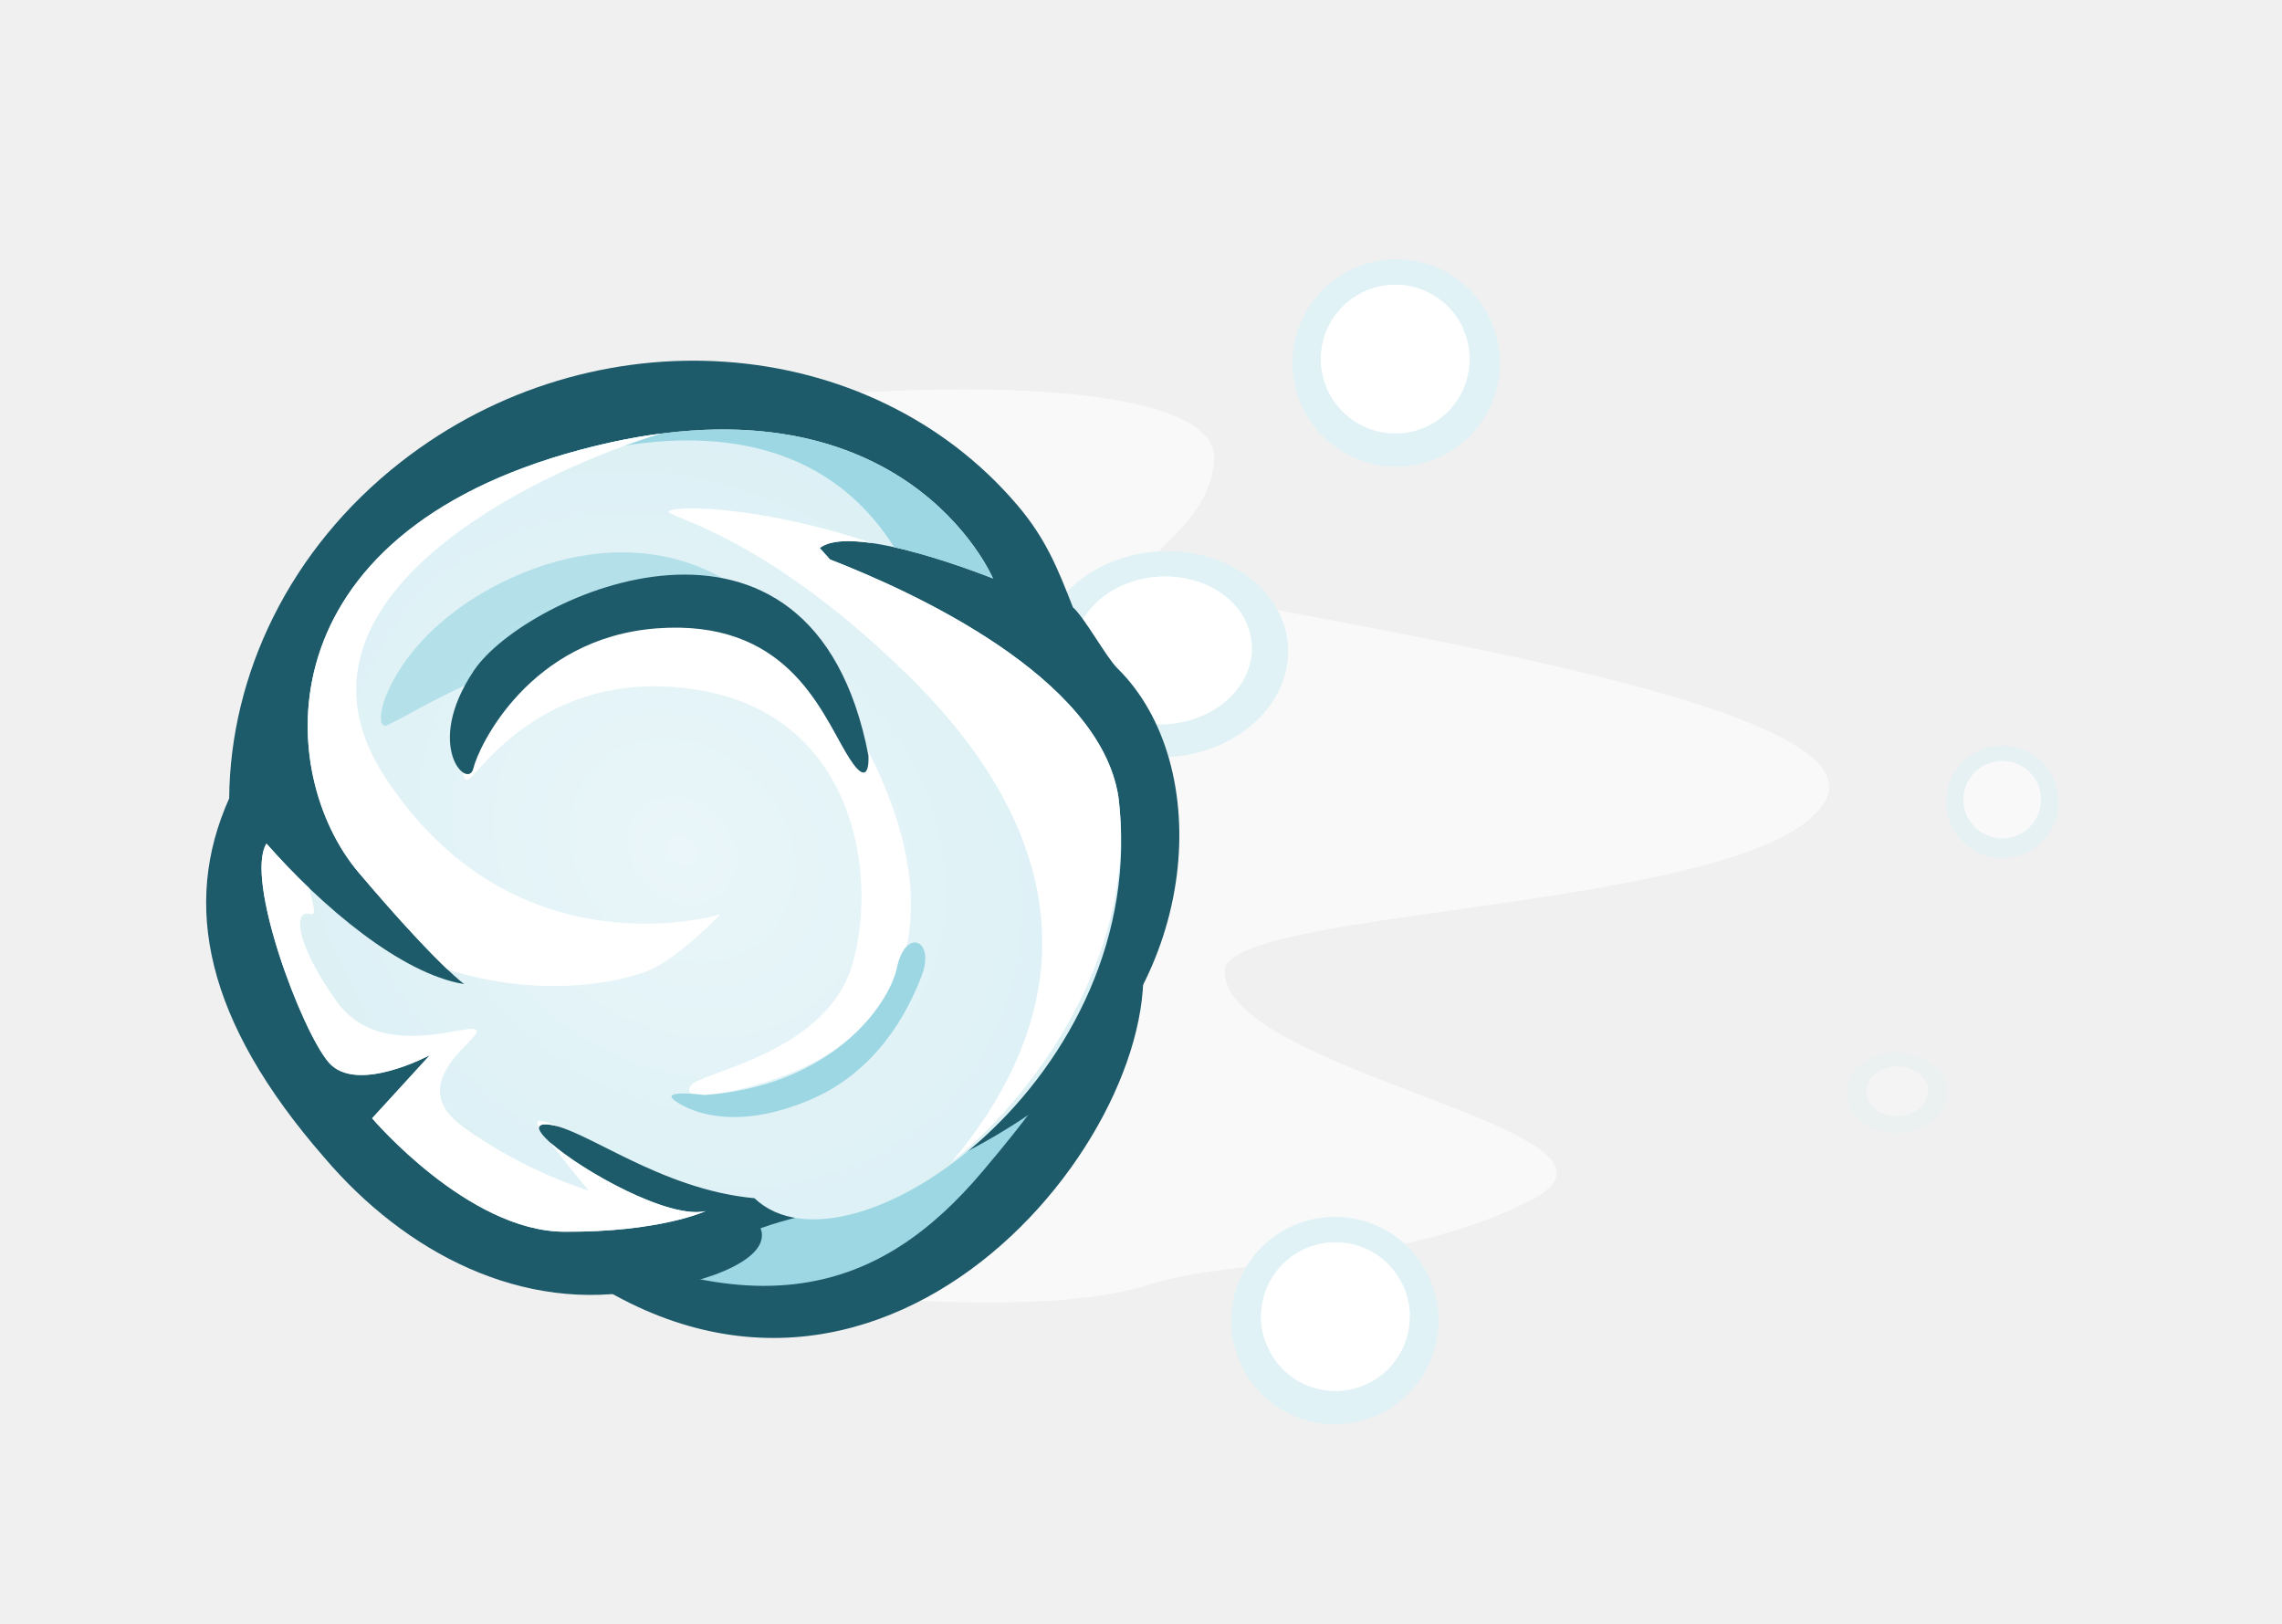
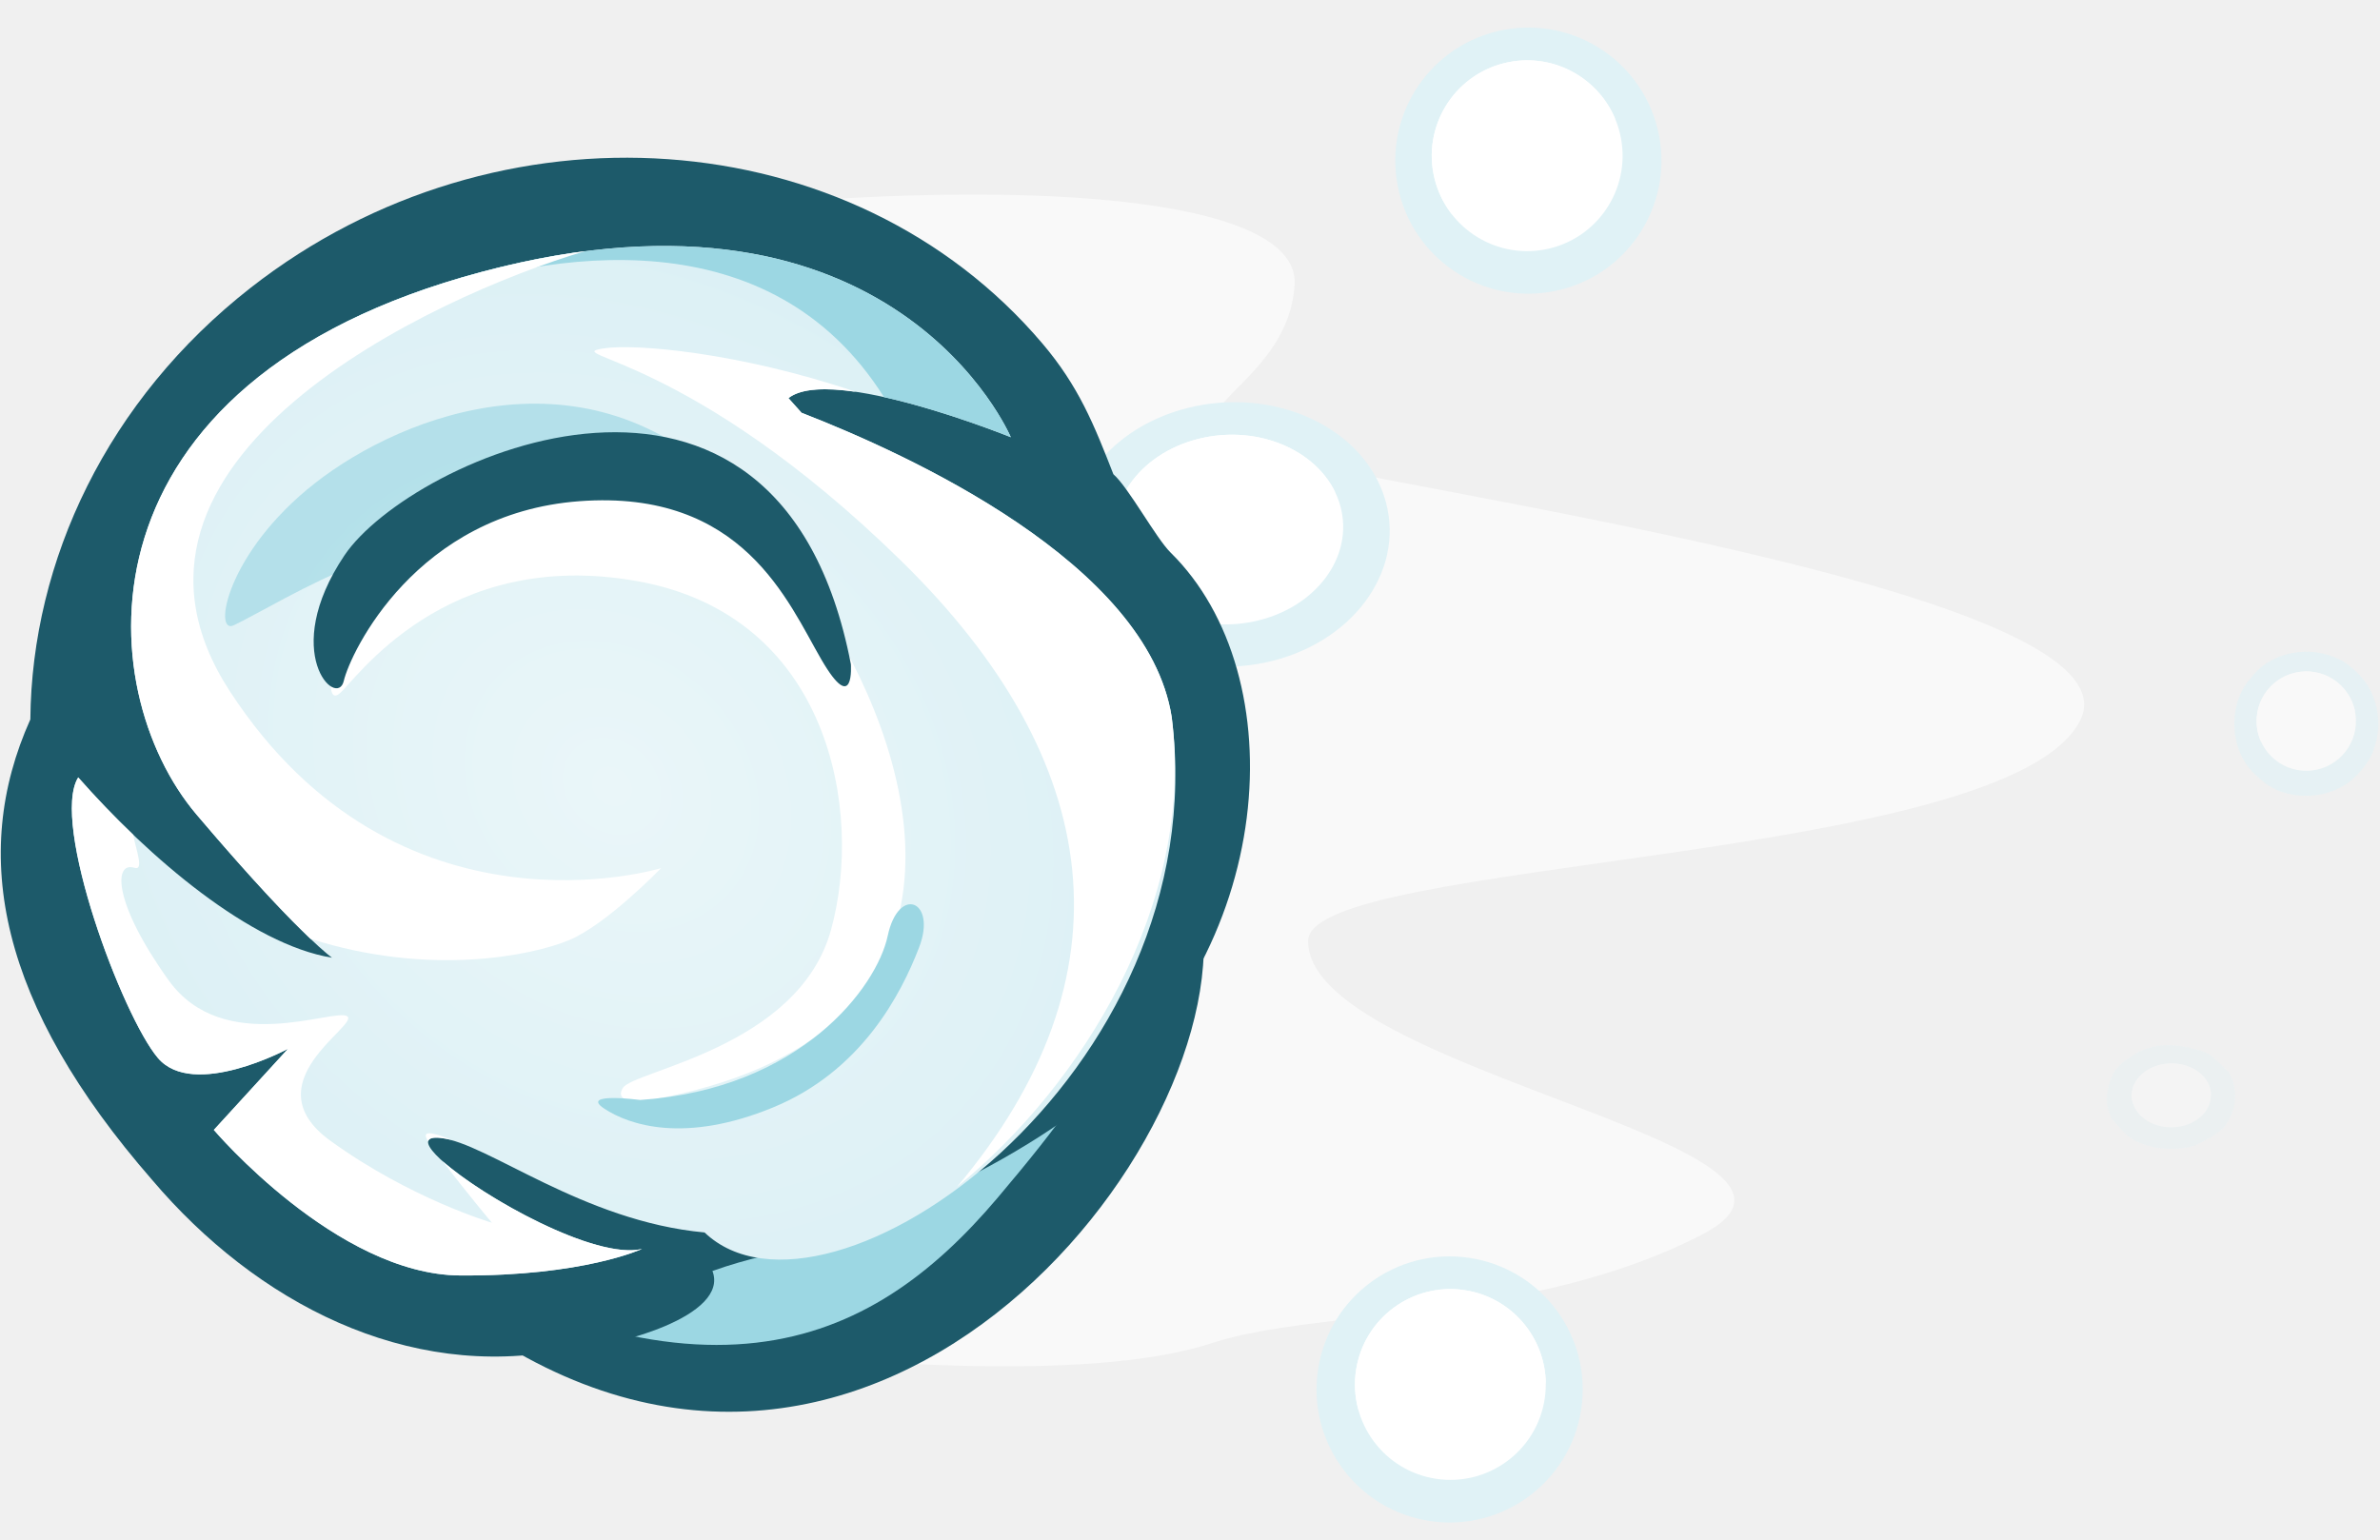
- <svg xmlns="http://www.w3.org/2000/svg" width="544" height="387" viewBox="0 0 544 387" fill="none">
-   <path opacity="0.6" d="M165.873 97.175C231.77 88.938 290.459 92.027 289.43 109.53C288.4 127.034 267.734 132.484 275.971 138.662C284.208 144.84 448.601 164.58 435.289 190.57C421.677 217.147 292.169 216.083 291.946 231.403C291.59 255.789 396.981 269.551 365.063 286.025C333.144 302.499 293.845 299.67 273.985 306.191C250.512 313.899 202.94 309.28 183.377 307.221C163.814 305.162 120.569 232.058 127.776 203.228C134.984 174.398 165.873 97.175 165.873 97.175Z" fill="white" />
-   <g opacity="0.6">
-     <path d="M476.184 177.792C472.577 178.066 469.03 179.783 466.919 182.757C465.287 184.516 464.351 186.933 464.062 189.319C463.544 193.355 464.765 197.721 467.773 200.507C469.317 202.037 471.114 203.355 473.251 203.933C477.356 205.152 482.078 204.432 485.494 201.809C487.427 200.094 489.233 198.075 489.975 195.524C491.26 191.737 490.785 187.374 488.709 183.973C487.538 182.217 485.925 180.692 484.18 179.527C481.757 178.202 478.953 177.515 476.184 177.792Z" fill="#E0F2F6" />
-     <path d="M486.534 190.436C486.644 195.531 482.602 199.75 477.507 199.859C472.413 199.968 468.194 195.927 468.085 190.832C467.975 185.738 472.017 181.519 477.112 181.41C482.206 181.3 486.425 185.342 486.534 190.436Z" fill="white" />
-     <path d="M477.116 181.406C472.021 181.515 467.975 185.738 468.085 190.833C468.114 192.203 468.445 193.491 469.006 194.649C468.926 194.192 468.88 193.716 468.869 193.239C468.76 188.144 472.796 183.931 477.89 183.822C481.616 183.742 484.872 185.879 486.396 189.027C485.62 184.618 481.73 181.307 477.116 181.406Z" fill="white" />
+ <svg xmlns="http://www.w3.org/2000/svg" width="442" height="286" viewBox="0 0 442 286" fill="none">
+   <g clip-path="url(#clip0_799_1021)">
+     <path opacity="0.6" d="M116.873 40.493C182.77 32.256 241.459 35.345 240.43 52.849C239.4 70.353 218.734 75.802 226.971 81.98C235.208 88.158 399.601 107.898 386.289 133.889C372.677 160.465 243.169 159.402 242.946 174.721C242.59 199.107 347.981 212.869 316.063 229.344C284.144 245.818 244.845 242.989 224.985 249.51C201.512 257.217 153.94 252.599 134.377 250.539C114.814 248.48 71.569 175.376 78.776 146.546C85.984 117.716 116.873 40.493 116.873 40.493Z" fill="white" />
+     <g opacity="0.6">
+       <path d="M427.184 121.11C423.577 121.385 420.03 123.102 417.919 126.076C416.287 127.835 415.351 130.251 415.062 132.637C414.544 136.673 415.765 141.039 418.773 143.826C420.317 145.356 422.114 146.674 424.251 147.252C428.356 148.47 433.078 147.75 436.494 145.127C438.427 143.413 440.233 141.393 440.975 138.842C442.26 135.056 441.785 130.692 439.709 127.291C438.538 125.535 436.925 124.01 435.18 122.846C432.757 121.521 429.953 120.833 427.184 121.11Z" fill="#E0F2F6" />
+       <path d="M437.534 133.755C437.644 138.849 433.602 143.068 428.507 143.177C423.413 143.287 419.194 139.245 419.085 134.151C418.975 129.056 423.017 124.837 428.112 124.728C433.206 124.619 437.425 128.66 437.534 133.755Z" fill="white" />
+       <path d="M428.116 124.724C423.021 124.833 418.975 129.056 419.085 134.151C419.114 135.521 419.445 136.81 420.006 137.967C419.926 137.511 419.88 137.035 419.869 136.557C419.76 131.462 423.796 127.25 428.89 127.141C432.616 127.061 435.872 129.198 437.396 132.345C436.62 127.937 432.73 124.625 428.116 124.724Z" fill="white" />
+     </g>
+     <path d="M307.855 23.997C311.08 37.26 302.943 50.626 289.68 53.852C276.417 57.077 263.05 48.94 259.825 35.677C256.599 22.414 264.736 9.047 277.999 5.822C291.262 2.596 304.629 10.733 307.855 23.997Z" fill="#E0F2F6" />
+     <path d="M300.837 24.742C303.149 34.252 297.315 43.835 287.806 46.148C278.296 48.46 268.713 42.626 266.4 33.117C264.088 23.607 269.922 14.024 279.431 11.711C288.941 9.399 298.524 15.233 300.837 24.742Z" fill="white" />
+     <path d="M279.44 11.705C269.93 14.018 264.09 23.612 266.402 33.121C267.024 35.679 268.178 37.958 269.709 39.897C269.37 39.074 269.086 38.2 268.869 37.309C266.557 27.799 272.382 18.23 281.892 15.917C288.845 14.226 295.835 16.887 299.997 22.159C296.718 14.213 288.051 9.611 279.44 11.705Z" fill="white" />
+     <path d="M293.654 261.783C291.618 275.28 279.027 284.571 265.53 282.535C252.033 280.5 242.741 267.908 244.777 254.411C246.813 240.914 259.404 231.623 272.901 233.659C286.398 235.694 295.69 248.286 293.654 261.783Z" fill="#E0F2F6" />
+     <path d="M286.876 259.817C285.416 269.494 276.388 276.156 266.711 274.696C257.034 273.237 250.372 264.209 251.832 254.532C253.291 244.855 262.319 238.193 271.997 239.652C281.674 241.112 288.335 250.14 286.876 259.817Z" fill="white" />
+     <path d="M272.007 239.648C262.33 238.188 253.292 244.857 251.833 254.535C251.44 257.137 251.645 259.683 252.328 262.057C252.326 261.167 252.394 260.251 252.531 259.344C253.99 249.667 263.005 243.015 272.682 244.475C279.758 245.542 285.221 250.651 287.077 257.106C287.05 248.51 280.77 240.97 272.007 239.648Z" fill="white" />
+     <g opacity="0.3">
+       <path d="M403.658 194.194C401.019 194.013 398.235 194.556 396.235 195.998C394.702 196.951 393.148 197.975 392.462 199.487C391.092 202.122 390.836 205.243 392.2 207.877C393.474 209.176 394.516 210.665 396.148 211.684C399.417 213.483 403.808 213.884 407.539 212.821C409.45 211.928 411.394 210.914 412.871 209.573C415.402 206.506 415.859 202.328 413.823 199.022C412.837 198.243 411.934 197.168 410.906 196.298C409.823 195.393 408.152 195.032 406.679 194.622C405.683 194.424 404.684 194.253 403.658 194.194Z" fill="#E0F2F6" />
+       <path d="M410.53 204.334C409.924 207.576 406.174 209.819 402.156 209.345C398.137 208.871 395.371 205.859 395.977 202.617C396.583 199.376 400.332 197.132 404.351 197.607C408.369 198.081 411.136 201.093 410.53 204.334Z" fill="white" />
+       <path d="M404.356 197.605C400.338 197.131 396.584 199.377 395.978 202.618C395.815 203.49 395.9 204.342 396.184 205.135C396.183 204.838 396.211 204.531 396.268 204.227C396.874 200.985 400.618 198.746 404.637 199.22C407.575 199.566 409.844 201.269 410.614 203.426C410.603 200.549 407.995 198.034 404.356 197.605Z" fill="white" />
+     </g>
+     <path d="M257.369 93.235C260.94 106.387 250.881 119.751 234.901 123.085C218.921 126.419 203.071 118.461 199.5 105.309C195.928 92.157 205.988 78.793 221.968 75.459C237.948 72.125 253.797 80.083 257.369 93.235Z" fill="#E0F2F6" />
+     <path d="M248.936 94.043C251.497 103.473 244.284 113.055 232.827 115.446C221.37 117.836 210.006 112.13 207.445 102.7C204.884 93.271 212.097 83.689 223.554 81.299C235.011 78.908 246.375 84.614 248.936 94.043Z" fill="white" />
+     <path d="M223.562 81.292C212.105 83.683 204.885 93.275 207.445 102.705C208.134 105.241 209.467 107.495 211.259 109.408C210.872 108.593 210.551 107.727 210.31 106.843C207.75 97.413 214.951 87.846 226.409 85.455C234.786 83.707 243.111 86.284 247.984 91.484C244.23 83.618 233.938 79.128 223.562 81.292Z" fill="white" />
+     <path d="M69.069 229.941C146.005 308.28 222.012 225.605 223.546 177.088C225.079 128.571 138.841 77.295 83.371 121.539C27.901 165.784 69.069 229.941 69.069 229.941Z" fill="#1D5A6A" />
+     <path d="M65.119 225.288C129.458 265.301 161.539 250.534 185.236 222.537C208.933 194.539 210.995 186.904 202.568 170.267C194.141 153.629 171.844 100.521 122.648 106.306C73.452 112.091 62.615 165.304 63.625 187.742C64.636 210.18 65.119 225.288 65.119 225.288Z" fill="#9CD7E3" />
+     <path d="M28.274 219.197C47.613 241.98 75.58 256.524 104.858 250.704C114.69 250.229 135.471 244.433 132.313 236.09C145.246 231.461 156.039 231.626 166.144 224.445C176.387 221.251 191.836 212.702 200.772 205.712C237.533 176.961 240.503 125.389 217.402 102.647C214.67 99.957 209.59 90.548 206.773 88.091C203.184 78.895 200.35 71.773 193.581 63.798C158.273 22.201 92.447 17.559 46.551 53.454C19.949 74.261 5.885 104.111 5.636 133.633C-5.706 158.894 -0.095 186.654 28.274 219.197Z" fill="#1D5A6A" />
+     <path d="M39.711 209.888C39.711 209.888 62.533 236.775 85.445 236.921C108.353 237.071 119.228 231.996 119.228 231.996C106.896 234.926 69.997 210.139 81.796 211.374C90.462 212.282 108.204 226.858 130.849 228.935C153.474 250.55 226.044 199.729 217.602 133.199C213.127 104.639 168.687 84.378 148.863 76.679C147.894 75.592 146.426 73.955 146.426 73.955C154.413 67.708 187.722 81.215 187.722 81.215C187.722 81.215 166.178 30.105 89.51 50.494C12.842 70.883 16.751 128.042 36.501 151.31C52.768 170.474 59.681 176.388 61.647 177.901C46.617 175.435 27.822 159.507 14.517 144.415C9.295 152.8 22.737 188.766 29.32 196.522C35.904 204.278 53.495 194.816 53.495 194.816L39.711 209.888Z" fill="url(#paint0_radial_799_1021)" />
+     <path d="M177.75 220.449C200.772 201.699 222.019 167.996 217.604 133.197C213.129 104.637 168.689 84.376 148.864 76.677C147.896 75.59 146.427 73.953 146.427 73.953C148.831 72.073 153.543 71.997 158.936 72.789C137.212 65.438 117.806 63.787 112.02 64.73C103.682 66.09 128.172 65.852 167.276 104.093C205.308 141.285 210.668 181.251 177.75 220.449Z" fill="white" />
+     <path d="M62.02 60.965C66.239 59.44 70.501 57.897 76.047 55.866C102.911 46.026 143.201 40.482 164.173 73.775C175.562 76.299 187.722 81.214 187.722 81.214C187.722 81.214 166.178 30.104 89.51 50.493C78.835 53.332 69.746 56.891 62.02 60.965Z" fill="#9CD7E3" />
+     <path d="M39.712 209.887C39.712 209.887 62.55 236.777 85.461 236.925C108.37 237.074 119.238 231.999 119.238 231.999C110.55 234.063 89.687 222.36 82.231 215.701C86.557 221.436 91.348 227.127 91.348 227.127C91.348 227.127 76.184 222.662 61.35 211.895C46.517 201.129 66.813 190.401 64.487 188.779C62.161 187.156 41.567 196.402 31.297 182.066C21.027 167.73 21.058 159.952 24.964 161.199C26.811 161.789 25.271 157.922 24.733 155.056C21.105 151.591 17.668 147.965 14.53 144.405C9.308 152.791 22.739 188.765 29.322 196.521C35.905 204.277 53.497 194.814 53.497 194.814L39.712 209.887ZM79.523 212.022C79.62 211.468 80.322 211.219 81.797 211.373C82.419 211.439 83.155 211.59 83.951 211.759C79.954 210.148 78.158 209.955 79.523 212.022ZM36.503 151.309C47.211 163.924 53.812 170.731 57.67 174.387C79.743 181.428 98.717 177.524 105.651 174.65C112.673 171.739 122.773 161.258 122.773 161.258C122.773 161.258 73.847 176.301 42.686 128.406C14.761 85.486 80.445 55.015 108.673 46.648C102.703 47.416 96.329 48.68 89.511 50.493C12.843 70.882 16.753 128.041 36.503 151.309Z" fill="white" />
+     <path d="M120.458 204.375C185.716 192.91 170.353 141.262 153.587 114.8C136.821 88.338 123.304 79.123 105.531 86.141C87.757 93.16 61.996 106.425 61.953 114.202C61.91 121.979 60.154 131.094 63.007 128.863C65.859 126.632 82.535 101.546 118.346 107.95C154.158 114.354 160.391 150.774 154.336 172.716C148.281 194.658 117.649 198.829 115.674 202.094C113.699 205.359 120.458 204.375 120.458 204.375Z" fill="white" />
+     <path opacity="0.646" d="M137.42 92.504C110.452 63.105 75.076 76.781 58.536 89.717C41.997 102.653 39.546 117.953 43.394 116.16C47.242 114.368 57.451 108.208 66.574 104.722C75.698 101.237 92.454 81.439 110.639 85.467C128.824 89.494 137.42 92.504 137.42 92.504Z" fill="#9CD7E3" />
+     <path d="M158.021 123.378C144.589 53.874 76.128 85.05 63.973 103.16C51.817 121.27 62.614 131.753 63.842 126.491C65.071 121.228 77.27 95.341 107.639 93.097C138.008 90.853 146.347 111.861 152.536 122.506C158.724 133.152 158.021 123.378 158.021 123.378Z" fill="#1D5A6A" />
+     <path d="M118.899 204.324C148.721 202.291 162.84 183.341 164.856 173.855C166.873 164.369 174.042 167.279 170.691 175.984C167.34 184.688 159.986 198.956 143.57 205.712C127.154 212.468 116.82 208.991 112.196 205.916C107.572 202.841 118.899 204.324 118.899 204.324Z" fill="#9CD7E3" />
  </g>
-   <path d="M356.855 80.678C360.08 93.941 351.943 107.308 338.68 110.533C325.417 113.759 312.05 105.622 308.825 92.359C305.599 79.096 313.736 65.729 326.999 62.504C340.262 59.278 353.629 67.415 356.855 80.678Z" fill="#E0F2F6" />
-   <path d="M349.837 81.424C352.149 90.933 346.315 100.517 336.806 102.829C327.296 105.142 317.713 99.308 315.4 89.798C313.088 80.289 318.922 70.705 328.431 68.393C337.941 66.08 347.524 71.914 349.837 81.424Z" fill="white" />
-   <path d="M328.44 68.387C318.93 70.699 313.09 80.294 315.402 89.803C316.024 92.36 317.178 94.64 318.709 96.579C318.37 95.755 318.086 94.882 317.869 93.99C315.557 84.481 321.382 74.911 330.892 72.599C337.845 70.908 344.835 73.569 348.997 78.841C345.718 70.894 337.051 66.293 328.44 68.387Z" fill="white" />
-   <path d="M342.652 318.466C340.616 331.964 328.025 341.255 314.528 339.219C301.031 337.183 291.739 324.592 293.775 311.095C295.811 297.598 308.402 288.306 321.899 290.342C335.396 292.378 344.688 304.969 342.652 318.466Z" fill="#E0F2F6" />
-   <path d="M335.874 316.501C334.414 326.178 325.386 332.84 315.709 331.38C306.032 329.92 299.37 320.892 300.83 311.215C302.289 301.538 311.318 294.877 320.995 296.336C330.672 297.796 337.333 306.824 335.874 316.501Z" fill="white" />
-   <path d="M321.005 296.332C311.328 294.872 302.29 301.541 300.831 311.218C300.438 313.821 300.643 316.367 301.326 318.741C301.324 317.851 301.392 316.935 301.529 316.028C302.988 306.35 312.003 299.699 321.68 301.158C328.756 302.225 334.219 307.335 336.075 313.79C336.048 305.193 329.768 297.653 321.005 296.332Z" fill="white" />
-   <g opacity="0.3">
-     <path d="M452.658 250.876C450.019 250.694 447.235 251.238 445.235 252.68C443.702 253.633 442.148 254.657 441.462 256.168C440.092 258.803 439.836 261.925 441.2 264.559C442.474 265.857 443.516 267.347 445.148 268.366C448.417 270.164 452.808 270.565 456.539 269.503C458.45 268.609 460.394 267.596 461.871 266.255C464.402 263.188 464.859 259.01 462.823 255.703C461.837 254.925 460.934 253.849 459.906 252.98C458.823 252.075 457.152 251.714 455.679 251.304C454.683 251.106 453.684 250.934 452.658 250.876Z" fill="#E0F2F6" />
-     <path d="M459.53 261.016C458.924 264.257 455.174 266.501 451.156 266.026C447.137 265.552 444.371 262.54 444.977 259.299C445.583 256.057 449.332 253.814 453.351 254.288C457.369 254.762 460.136 257.775 459.53 261.016Z" fill="white" />
-     <path d="M453.356 254.287C449.338 253.813 445.584 256.058 444.978 259.3C444.815 260.171 444.9 261.023 445.184 261.817C445.183 261.519 445.211 261.212 445.268 260.909C445.874 257.667 449.618 255.427 453.637 255.901C456.575 256.248 458.844 257.95 459.614 260.108C459.603 257.231 456.995 254.716 453.356 254.287Z" fill="white" />
-   </g>
-   <path d="M306.369 149.917C309.94 163.068 299.881 176.432 283.901 179.767C267.921 183.101 252.071 175.142 248.5 161.991C244.928 148.839 254.988 135.475 270.968 132.141C286.948 128.806 302.797 136.765 306.369 149.917Z" fill="#E0F2F6" />
-   <path d="M297.936 150.725C300.497 160.155 293.284 169.737 281.827 172.127C270.37 174.518 259.006 168.812 256.445 159.382C253.884 149.953 261.097 140.371 272.554 137.98C284.011 135.59 295.375 141.296 297.936 150.725Z" fill="white" />
-   <path d="M272.562 137.974C261.105 140.365 253.885 149.957 256.445 159.387C257.134 161.923 258.467 164.177 260.259 166.089C259.872 165.274 259.551 164.409 259.31 163.525C256.75 154.095 263.951 144.527 275.409 142.137C283.786 140.389 292.111 142.966 296.984 148.166C293.23 140.299 282.938 135.809 272.562 137.974Z" fill="white" />
-   <path d="M118.069 286.623C195.005 364.961 271.012 282.287 272.546 233.769C274.079 185.252 187.841 133.977 132.371 178.221C76.901 222.465 118.069 286.623 118.069 286.623Z" fill="#1D5A6A" />
-   <path d="M114.117 281.97C178.456 321.983 210.537 307.216 234.234 279.218C257.931 251.221 259.993 243.586 251.566 226.948C243.139 210.31 220.842 157.203 171.646 162.988C122.45 168.773 111.613 221.985 112.623 244.424C113.634 266.862 114.117 281.97 114.117 281.97Z" fill="#9CD7E3" />
-   <path d="M77.273 275.879C96.611 298.662 124.578 313.206 153.856 307.385C163.688 306.911 184.469 301.114 181.311 292.772C194.244 288.142 205.037 288.308 215.142 281.127C225.385 277.933 240.834 269.383 249.771 262.394C286.531 233.643 289.501 182.071 266.4 159.328C263.669 156.639 258.588 147.229 255.772 144.773C252.183 135.577 249.348 128.454 242.579 120.479C207.271 78.883 141.445 74.24 95.549 110.136C68.947 130.942 54.883 160.793 54.634 190.314C43.292 215.576 48.903 243.336 77.273 275.879Z" fill="#1D5A6A" />
-   <path d="M88.711 266.567C88.711 266.567 111.533 293.454 134.445 293.601C157.353 293.751 168.228 288.676 168.228 288.676C155.896 291.606 118.997 266.818 130.795 268.054C139.462 268.962 157.204 283.538 179.849 285.614C202.474 307.229 275.044 256.408 266.602 189.878C262.127 161.319 217.687 141.057 197.863 133.358C196.894 132.272 195.426 130.635 195.426 130.635C203.413 124.388 236.722 137.895 236.722 137.895C236.722 137.895 215.178 86.785 138.51 107.174C61.842 127.562 65.751 184.722 85.501 207.989C101.768 227.154 108.681 233.068 110.647 234.581C95.617 232.114 76.822 216.186 63.517 201.094C58.295 209.48 71.737 245.446 78.32 253.202C84.904 260.958 102.495 251.495 102.495 251.495L88.711 266.567Z" fill="url(#paint0_radial_796_2174)" />
-   <path d="M226.748 277.131C249.77 258.381 271.017 224.678 266.602 189.878C262.127 161.319 217.687 141.058 197.863 133.358C196.894 132.272 195.426 130.635 195.426 130.635C197.83 128.755 202.541 128.679 207.934 129.471C186.21 122.12 166.804 120.468 161.018 121.412C152.68 122.771 177.17 122.534 216.275 160.775C254.306 197.967 259.666 237.932 226.748 277.131Z" fill="white" />
-   <path d="M111.02 117.647C115.239 116.122 119.502 114.579 125.047 112.548C151.911 102.708 192.201 97.164 213.173 130.456C224.562 132.981 236.722 137.896 236.722 137.896C236.722 137.896 215.178 86.786 138.51 107.175C127.835 110.014 118.746 113.573 111.02 117.647Z" fill="#9CD7E3" />
-   <path d="M88.712 266.568C88.712 266.568 111.55 293.459 134.461 293.606C157.37 293.756 168.238 288.681 168.238 288.681C159.55 290.745 138.687 279.041 131.231 272.383C135.557 278.117 140.348 283.808 140.348 283.808C140.348 283.808 125.185 279.343 110.351 268.577C95.516 257.81 115.813 247.082 113.487 245.46C111.161 243.838 90.567 253.084 80.297 238.748C70.027 224.412 70.058 216.634 73.964 217.881C75.811 218.47 74.271 214.604 73.733 211.738C70.105 208.272 66.668 204.647 63.53 201.087C58.307 209.473 71.739 245.447 78.322 253.203C84.905 260.959 102.497 251.496 102.497 251.496L88.712 266.568ZM128.523 268.704C128.62 268.15 129.322 267.901 130.797 268.055C131.419 268.12 132.155 268.271 132.951 268.44C128.954 266.83 127.158 266.637 128.523 268.704ZM85.503 207.99C96.211 220.606 102.812 227.413 106.67 231.069C128.743 238.109 147.717 234.206 154.651 231.331C161.673 228.421 171.773 217.94 171.773 217.94C171.773 217.94 122.847 232.983 91.686 185.088C63.761 142.168 129.445 111.697 157.673 103.329C151.703 104.098 145.329 105.361 138.511 107.175C61.843 127.563 65.753 184.723 85.503 207.99Z" fill="white" />
-   <path d="M169.458 261.057C234.716 249.592 219.353 197.944 202.587 171.482C185.821 145.02 172.304 135.804 154.531 142.823C136.757 149.841 110.997 163.107 110.953 170.883C110.91 178.66 109.155 187.776 112.007 185.545C114.859 183.314 131.535 158.227 167.346 164.631C203.158 171.035 209.391 207.455 203.336 229.398C197.281 251.34 166.649 255.511 164.674 258.776C162.699 262.041 169.458 261.057 169.458 261.057Z" fill="white" />
-   <path opacity="0.646" d="M186.42 149.184C159.452 119.784 124.076 133.461 107.536 146.397C90.997 159.332 88.546 174.633 92.394 172.84C96.242 171.047 106.451 164.887 115.574 161.402C124.698 157.916 141.454 138.119 159.639 142.146C177.824 146.174 186.42 149.184 186.42 149.184Z" fill="#9CD7E3" />
-   <path d="M207.02 180.058C193.587 110.554 125.126 141.73 112.971 159.84C100.815 177.95 111.612 188.433 112.84 183.171C114.069 177.908 126.268 152.021 156.637 149.777C187.006 147.533 195.345 168.541 201.534 179.186C207.722 189.832 207.02 180.058 207.02 180.058Z" fill="#1D5A6A" />
-   <path d="M167.899 261.003C197.721 258.971 211.84 240.02 213.856 230.535C215.873 221.049 223.042 223.959 219.691 232.663C216.34 241.368 208.986 255.636 192.57 262.392C176.154 269.147 165.82 265.671 161.196 262.596C156.572 259.521 167.899 261.003 167.899 261.003Z" fill="#9CD7E3" />
  <defs>
-     <radialGradient id="paint0_radial_796_2174" cx="0" cy="0" r="1" gradientTransform="matrix(168.034 -131.423 162.392 191.307 162.654 202.714)" gradientUnits="userSpaceOnUse">
+     <radialGradient id="paint0_radial_799_1021" cx="0" cy="0" r="1" gradientTransform="matrix(168.034 -131.423 162.392 191.307 113.654 146.034)" gradientUnits="userSpaceOnUse">
      <stop stop-color="#EAF6F9" />
      <stop offset="1" stop-color="#CAE9F0" />
    </radialGradient>
+     <clipPath id="clip0_799_1021">
+       <rect width="442" height="286" fill="white" />
+     </clipPath>
  </defs>
</svg>
